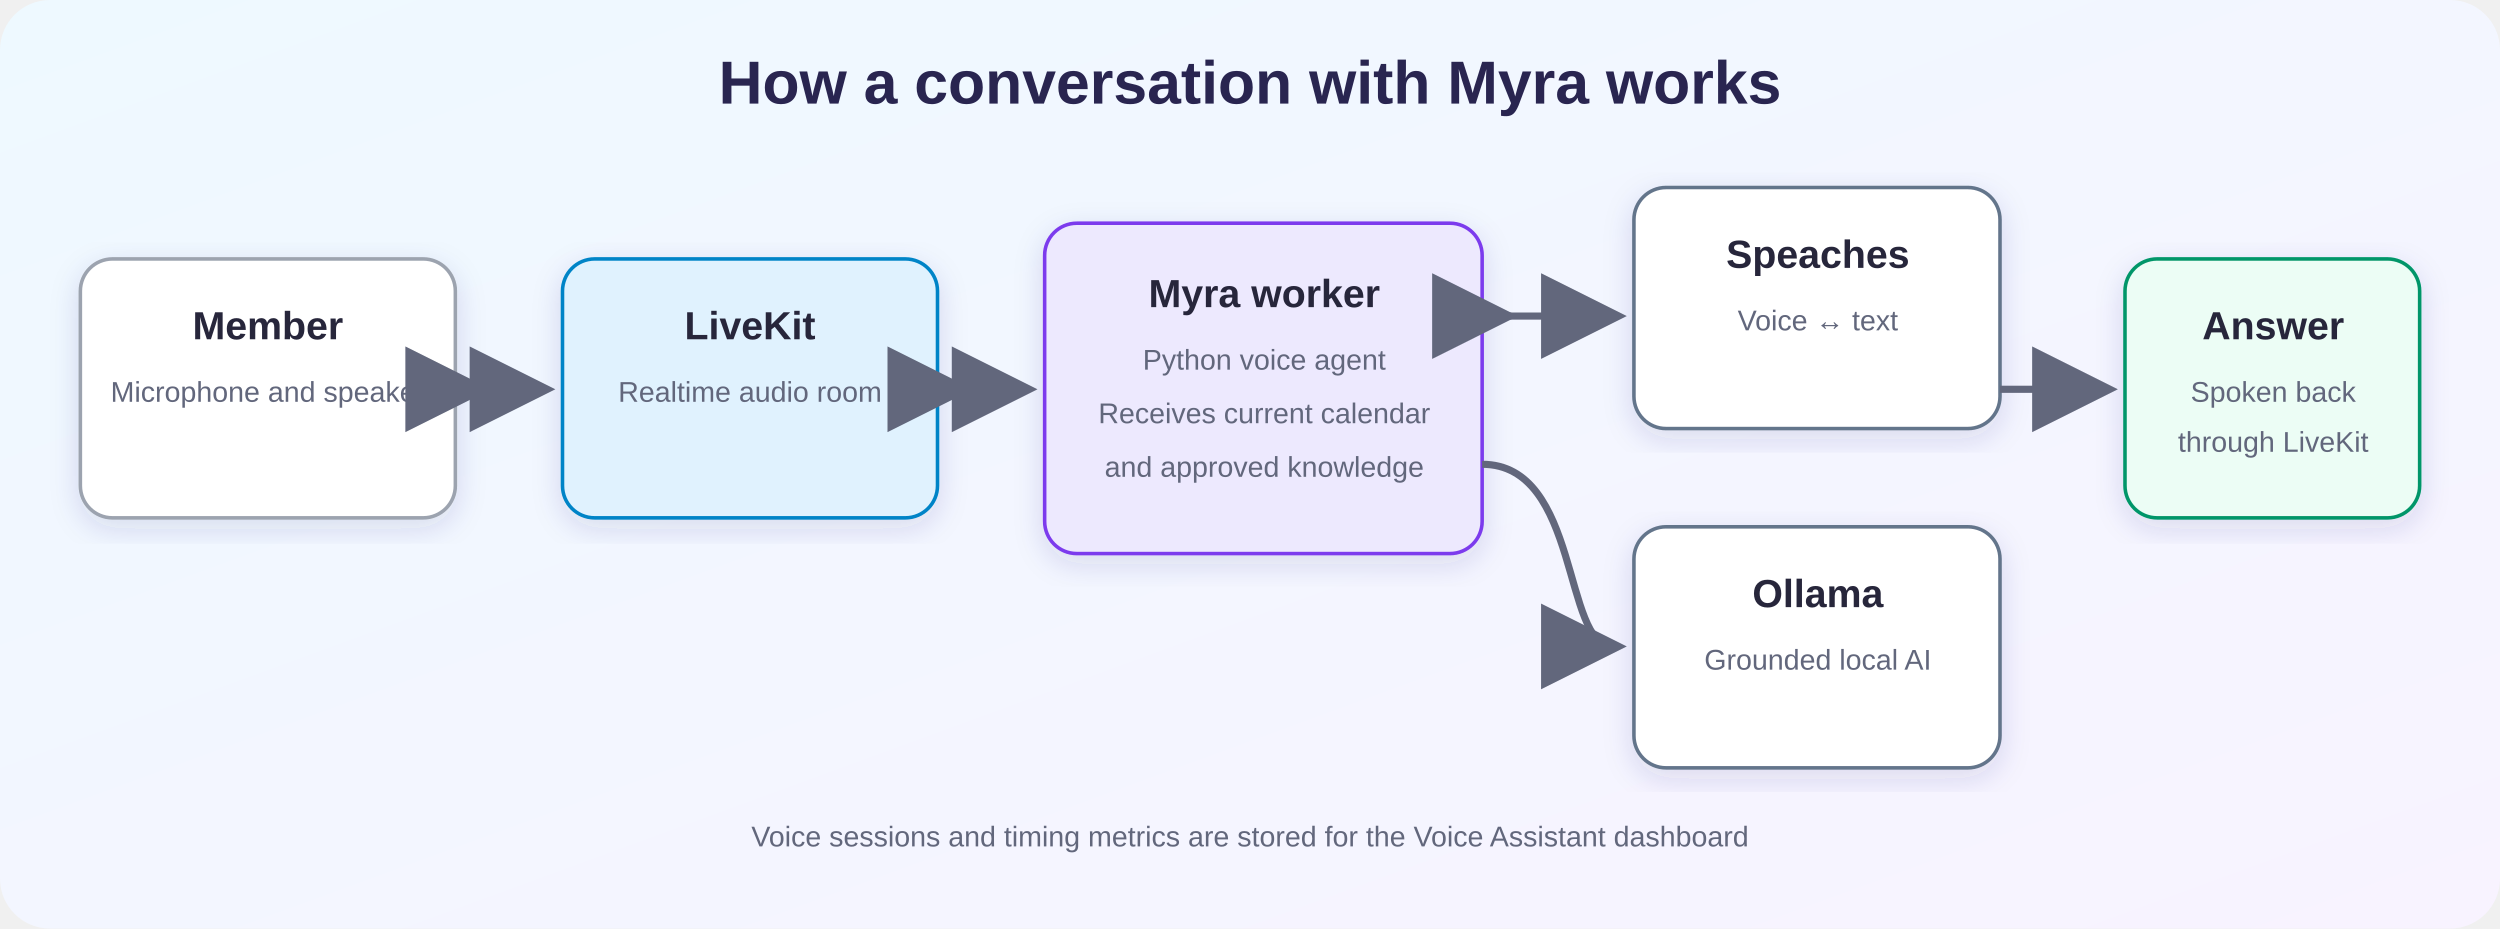
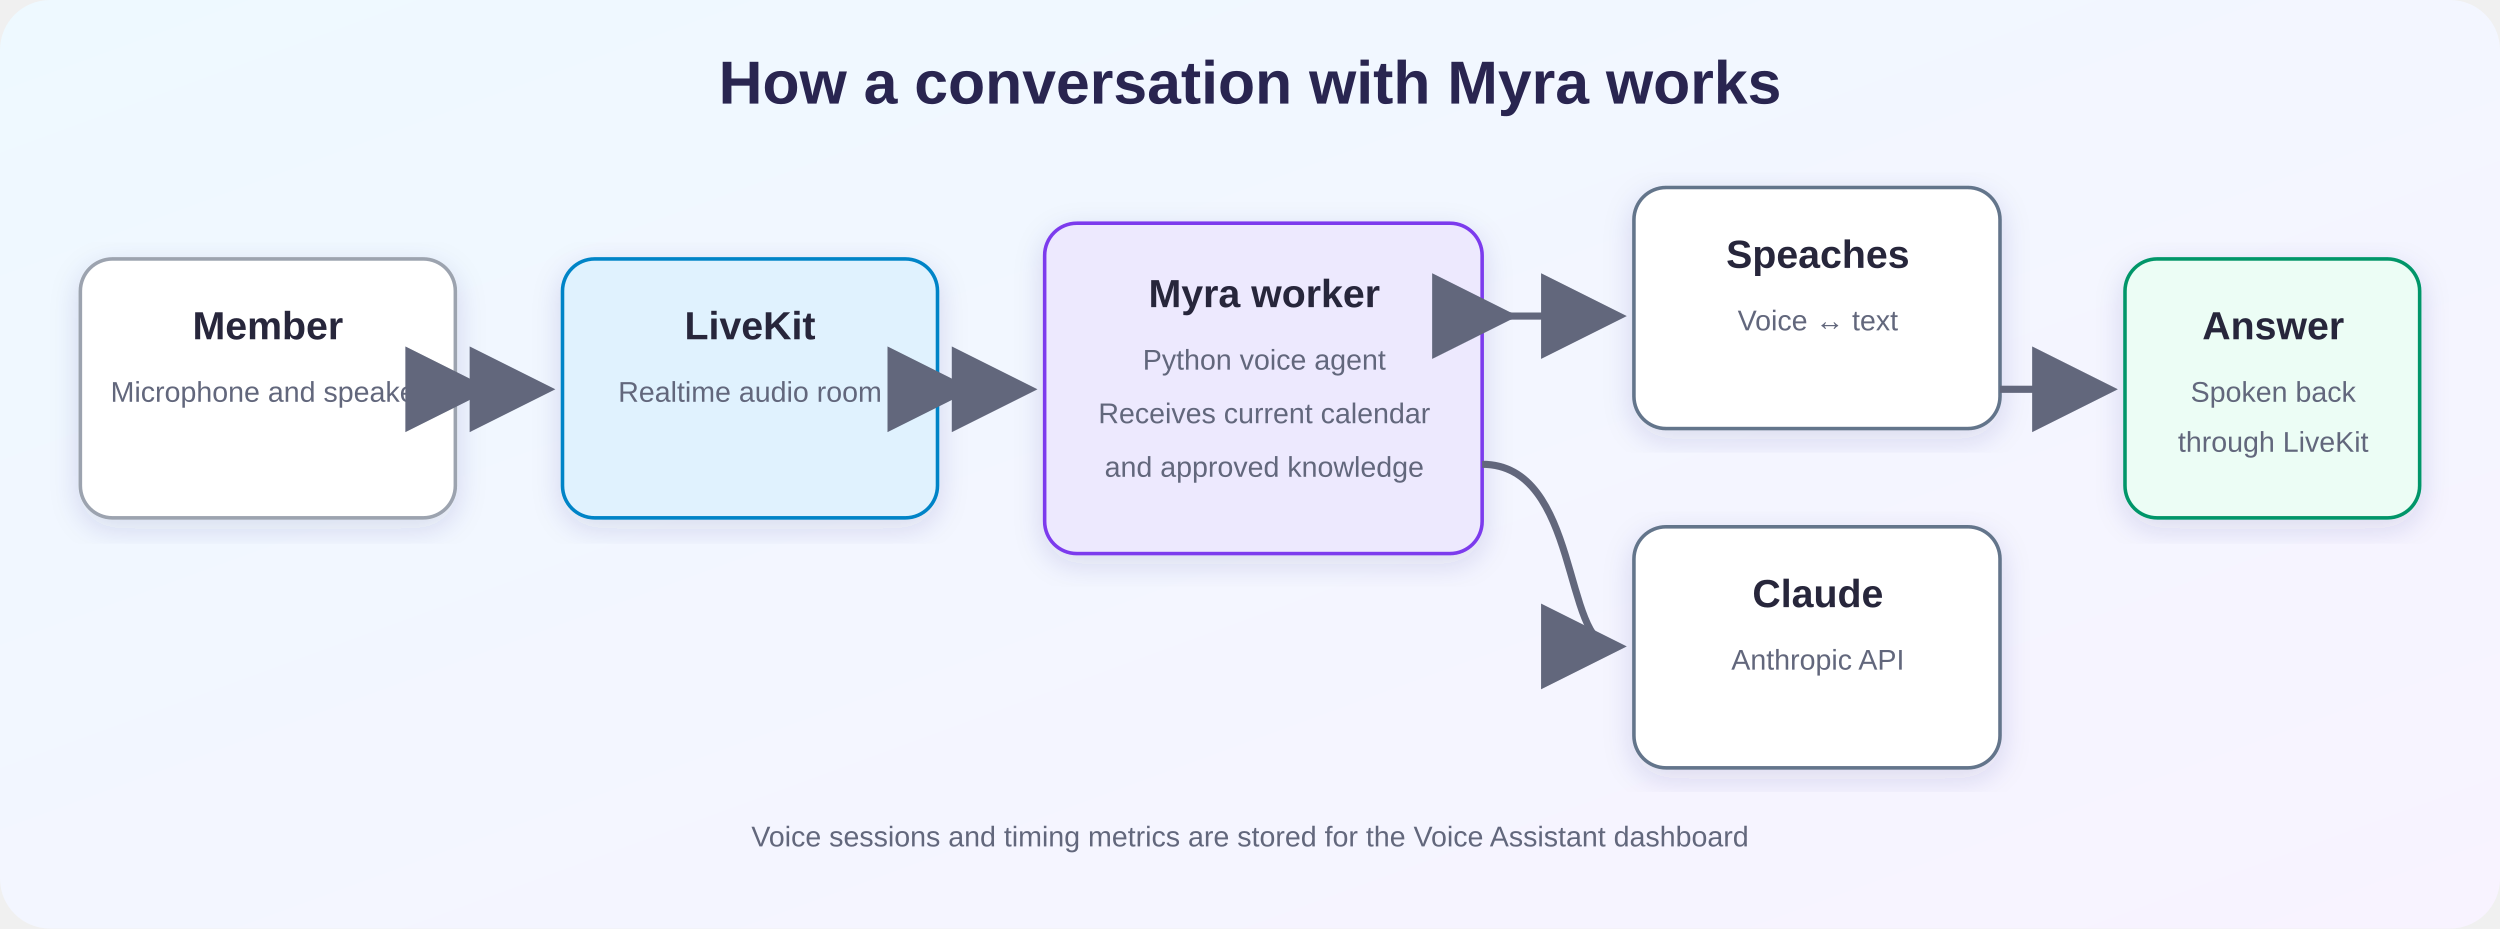
<svg xmlns="http://www.w3.org/2000/svg" width="1400" height="520" viewBox="0 0 1400 520">
  <defs>
    <linearGradient id="bg" x1="0" y1="0" x2="1" y2="1">
      <stop stop-color="#eef9ff" />
      <stop offset="1" stop-color="#f8f3ff" />
    </linearGradient>
    <filter id="s">
      <feDropShadow dx="0" dy="5" stdDeviation="8" flood-color="#312e81" flood-opacity=".14" />
    </filter>
    <marker id="a" markerWidth="12" markerHeight="12" refX="10" refY="6" orient="auto">
      <path d="M0 0 12 6 0 12Z" fill="#62677c" />
    </marker>
    <style>.t{font:700 34px Arial;fill:#292550}.b{rx:18;stroke-width:2;filter:url(#s)}.l{font:700 22px Arial;fill:#27263b;text-anchor:middle}.d{font:400 16px Arial;fill:#62677c;text-anchor:middle}.ar{stroke:#62677c;stroke-width:4;fill:none;marker-end:url(#a)}.bi{stroke:#62677c;stroke-width:4;fill:none;marker-start:url(#a);marker-end:url(#a)}</style>
  </defs>
  <rect width="1400" height="520" rx="28" fill="url(#bg)" />
  <text x="700" y="58" class="t" text-anchor="middle">How a conversation with Myra works</text>
  <rect class="b" x="45" y="145" width="210" height="145" fill="#fff" stroke="#9ca3af" />
  <text x="150" y="190" class="l">Member</text>
  <text x="150" y="225" class="d">Microphone and speaker</text>
  <rect class="b" x="315" y="145" width="210" height="145" fill="#e0f2fe" stroke="#0284c7" />
  <text x="420" y="190" class="l">LiveKit</text>
  <text x="420" y="225" class="d">Realtime audio room</text>
  <rect class="b" x="585" y="125" width="245" height="185" fill="#ede9fe" stroke="#7c3aed" />
  <text x="708" y="172" class="l">Myra worker</text>
  <text x="708" y="207" class="d">Python voice agent</text>
  <text x="708" y="237" class="d">Receives current calendar</text>
  <text x="708" y="267" class="d">and approved knowledge</text>
  <rect class="b" x="915" y="105" width="205" height="135" fill="#fff" stroke="#64748b" />
  <text x="1018" y="150" class="l">Speaches</text>
  <text x="1018" y="185" class="d">Voice ↔ text</text>
  <rect class="b" x="915" y="295" width="205" height="135" fill="#fff" stroke="#64748b" />
-   <text x="1018" y="340" class="l">Ollama</text>
-   <text x="1018" y="375" class="d">Grounded local AI</text>
+   <text x="1018" y="340" class="l">Claude</text>
+   <text x="1018" y="375" class="d">Anthropic API</text>
  <rect class="b" x="1190" y="145" width="165" height="145" fill="#ecfdf5" stroke="#059669" />
  <text x="1273" y="190" class="l">Answer</text>
  <text x="1273" y="225" class="d">Spoken back</text>
  <text x="1273" y="253" class="d">through LiveKit</text>
  <path class="bi" d="M267 218h36" />
  <path class="bi" d="M537 218h36" />
  <path class="bi" d="M842 177h61" />
  <path class="ar" d="M830 260c55 0 45 102 73 102" />
  <path class="ar" d="M1120 218h58" />
  <text x="700" y="474" class="d">Voice sessions and timing metrics are stored for the Voice Assistant dashboard</text>
</svg>
